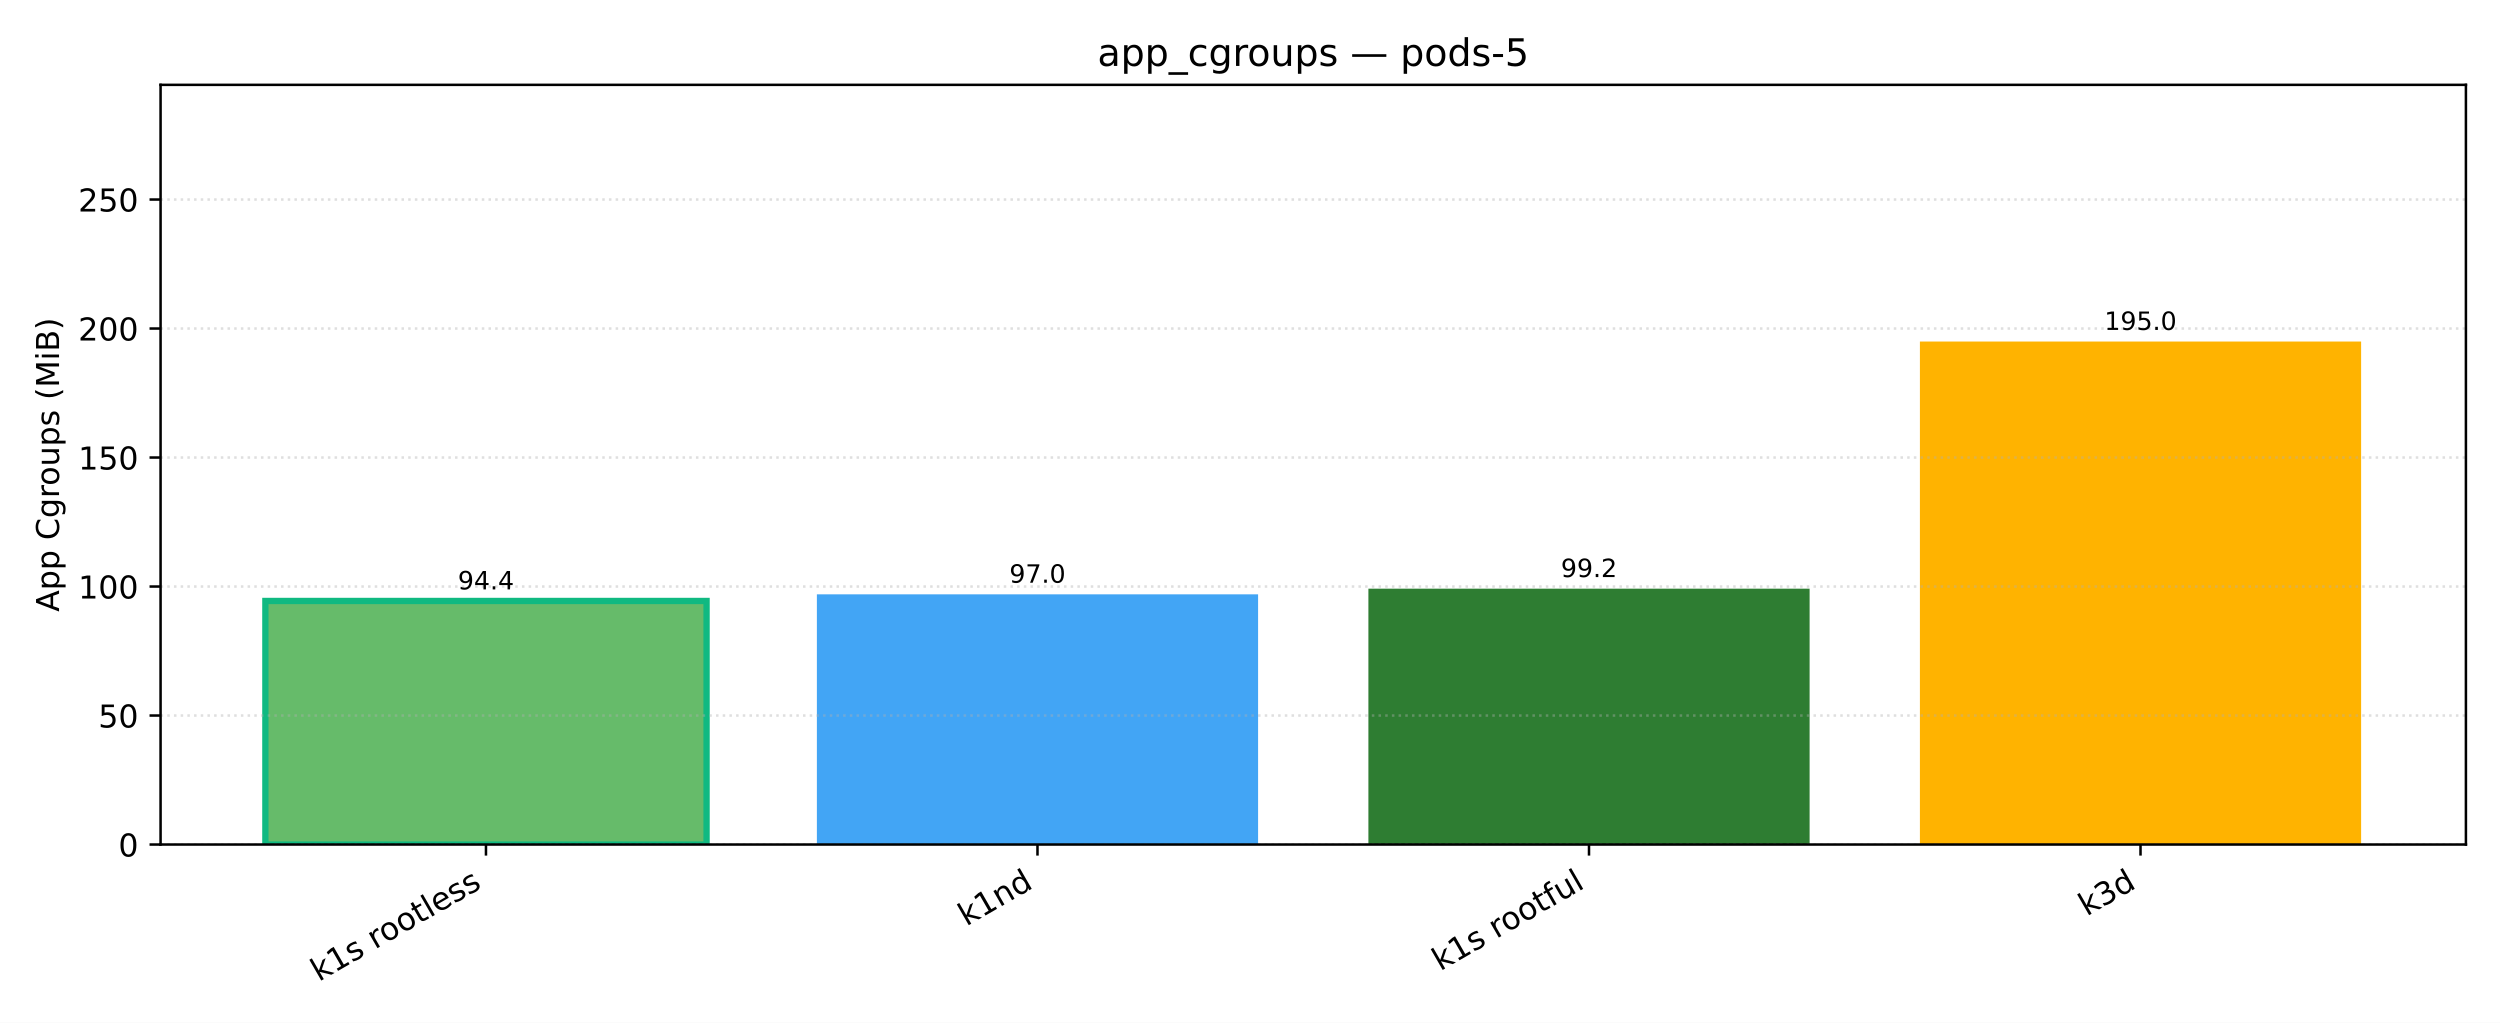
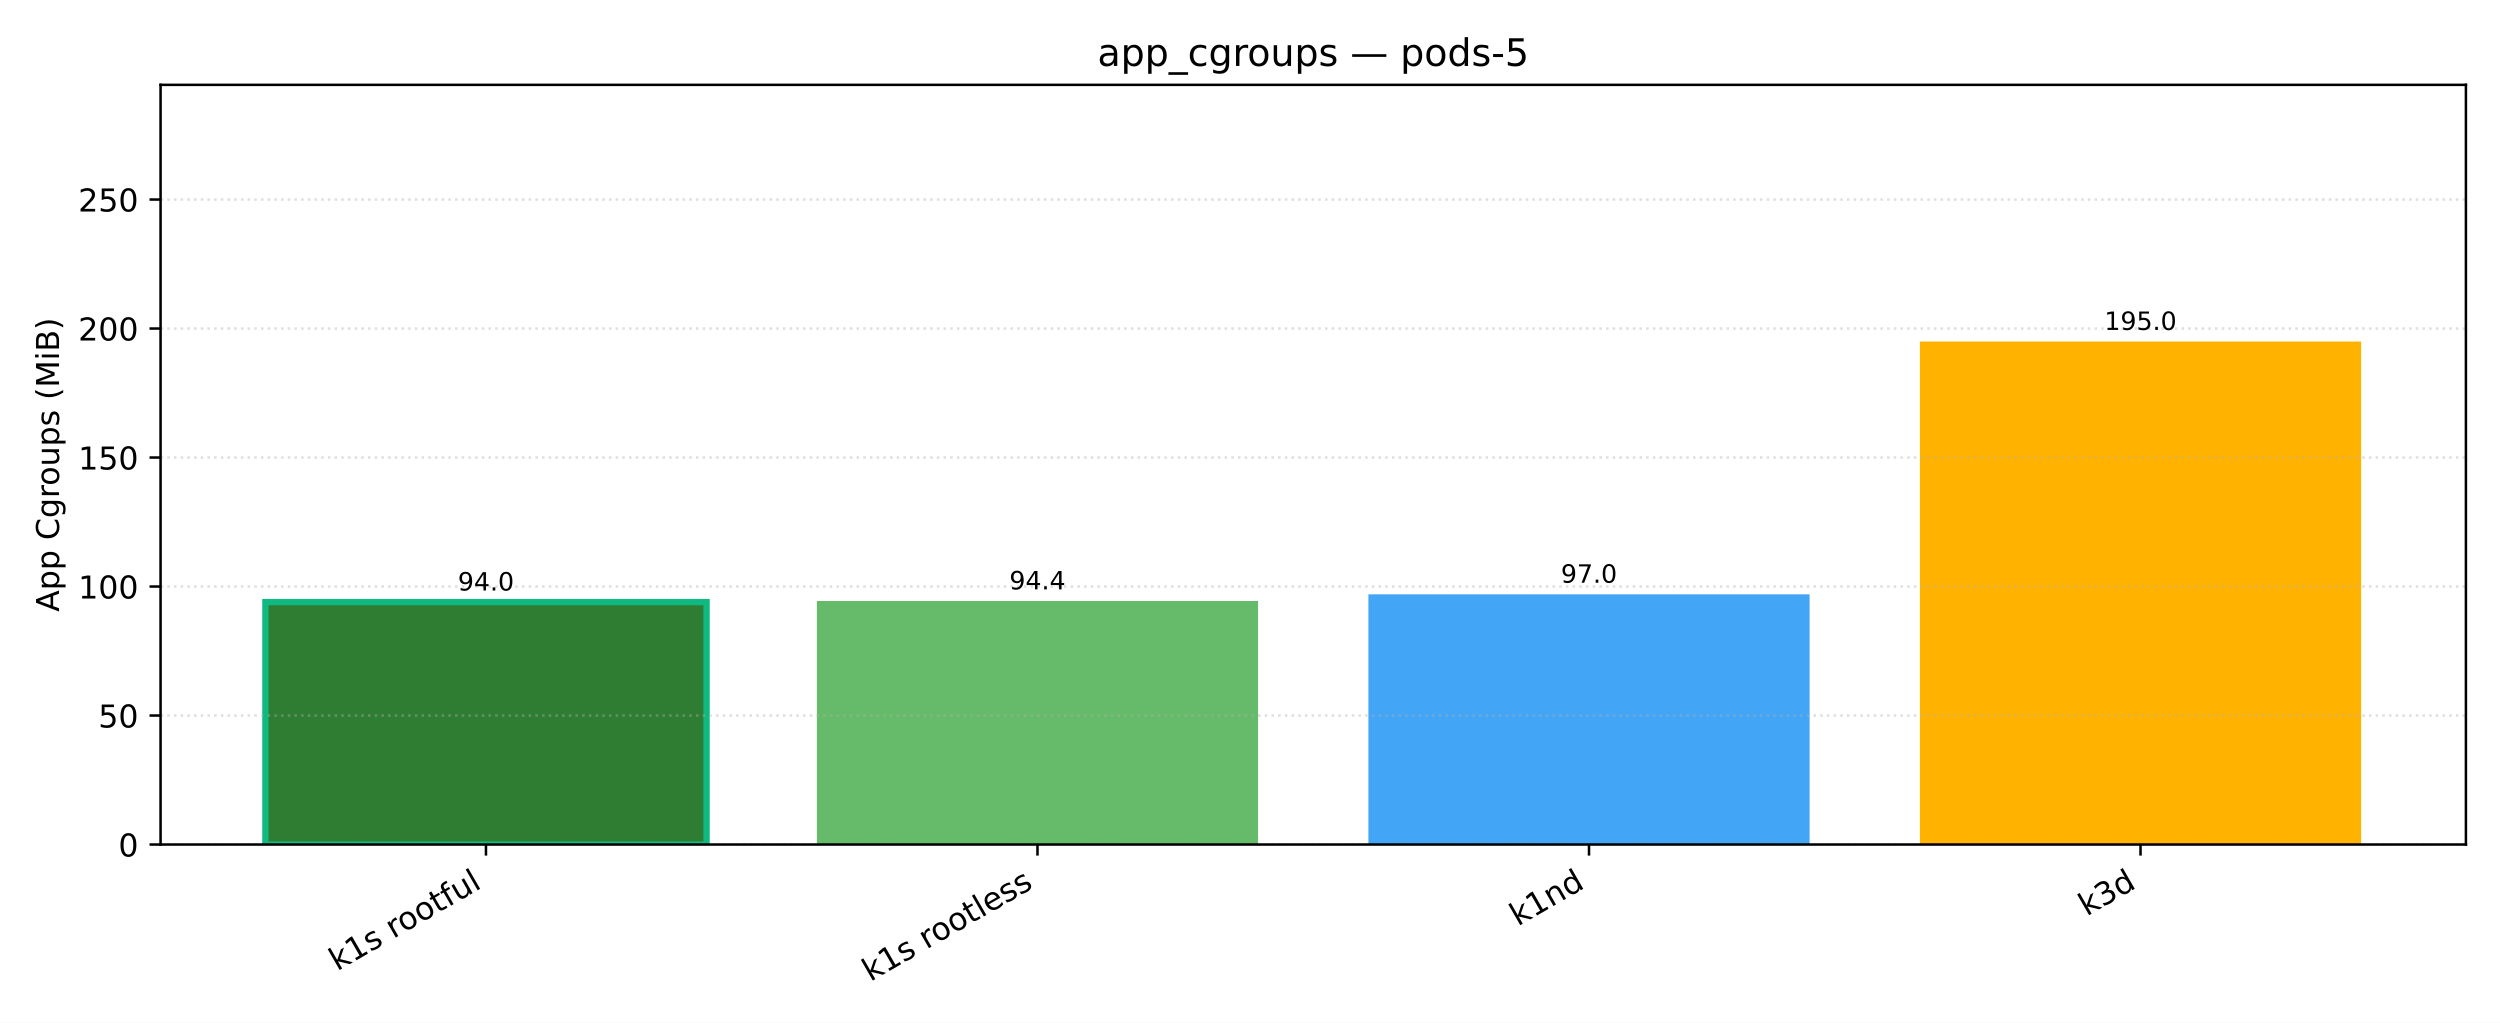
<svg xmlns="http://www.w3.org/2000/svg" xmlns:xlink="http://www.w3.org/1999/xlink" width="792pt" height="324pt" viewBox="0 0 792 324" version="1.1">
  <defs>
    <style type="text/css">*{stroke-linejoin: round; stroke-linecap: butt}</style>
  </defs>
  <g id="figure_1">
    <g id="patch_1">
      <path d="M 0 324  L 792 324  L 792 0  L 0 0  z " style="fill: #ffffff" />
    </g>
    <g id="axes_1">
      <g id="patch_2">
        <path d="M 50.87 267.545  L 781.2 267.545  L 781.2 26.88  L 50.87 26.88  z " style="fill: #ffffff" />
      </g>
      <g id="patch_3">
-         <path d="M 84.067 267.545  L 223.843 267.545  L 223.843 190.392  L 84.067 190.392  z " clip-path="url(#p485372d54f)" style="fill: #66bb6a; stroke: #10b981; stroke-width: 2; stroke-linejoin: miter" />
+         <path d="M 84.067 267.545  L 223.843 267.545  L 223.843 190.74  L 84.067 190.74  z " clip-path="url(#p1585ca8973)" style="fill: #2e7d32; stroke: #10b981; stroke-width: 2; stroke-linejoin: miter" />
      </g>
      <g id="patch_4">
-         <path d="M 258.787 267.545  L 398.563 267.545  L 398.563 188.275  L 258.787 188.275  z " clip-path="url(#p485372d54f)" style="fill: #42a5f5" />
+         <path d="M 258.787 267.545  L 398.563 267.545  L 398.563 190.392  L 258.787 190.392  z " clip-path="url(#p1585ca8973)" style="fill: #66bb6a" />
      </g>
      <g id="patch_5">
-         <path d="M 433.507 267.545  L 573.283 267.545  L 573.283 186.484  L 433.507 186.484  z " clip-path="url(#p485372d54f)" style="fill: #2e7d32" />
+         <path d="M 433.507 267.545  L 573.283 267.545  L 573.283 188.275  L 433.507 188.275  z " clip-path="url(#p1585ca8973)" style="fill: #42a5f5" />
      </g>
      <g id="patch_6">
-         <path d="M 608.227 267.545  L 748.003 267.545  L 748.003 108.191  L 608.227 108.191  z " clip-path="url(#p485372d54f)" style="fill: #ffb300" />
+         <path d="M 608.227 267.545  L 748.003 267.545  L 748.003 108.191  L 608.227 108.191  z " clip-path="url(#p1585ca8973)" style="fill: #ffb300" />
      </g>
      <g id="matplotlib.axis_1">
        <g id="xtick_1">
          <g id="line2d_1">
            <defs>
-               <path id="m483227205b" d="M 0 0  L 0 3.5  " style="stroke: #000000; stroke-width: 0.8" />
+               <path id="ma81aa96bb9" d="M 0 0  L 0 3.5  " style="stroke: #000000; stroke-width: 0.8" />
            </defs>
            <g>
-               <use xlink:href="#m483227205b" x="153.955" y="267.545" style="stroke: #000000; stroke-width: 0.8" />
+               <use xlink:href="#ma81aa96bb9" x="153.955" y="267.545" style="stroke: #000000; stroke-width: 0.8" />
            </g>
          </g>
          <g id="text_1">
-             <g transform="translate(101.0103 311.0931) rotate(-30) scale(0.1 -0.1)">
+             <g transform="translate(106.8249 307.7361) rotate(-30) scale(0.1 -0.1)">
              <defs>
                <path id="DejaVuSans-6b" d="M 581 4863  L 1159 4863  L 1159 1991  L 2875 3500  L 3609 3500  L 1753 1863  L 3688 0  L 2938 0  L 1159 1709  L 1159 0  L 581 0  L 581 4863  z " transform="scale(0.015625)" />
                <path id="DejaVuSans-31" d="M 794 531  L 1825 531  L 1825 4091  L 703 3866  L 703 4441  L 1819 4666  L 2450 4666  L 2450 531  L 3481 531  L 3481 0  L 794 0  L 794 531  z " transform="scale(0.015625)" />
                <path id="DejaVuSans-73" d="M 2834 3397  L 2834 2853  Q 2591 2978 2328 3040  Q 2066 3103 1784 3103  Q 1356 3103 1142 2972  Q 928 2841 928 2578  Q 928 2378 1081 2264  Q 1234 2150 1697 2047  L 1894 2003  Q 2506 1872 2764 1633  Q 3022 1394 3022 966  Q 3022 478 2636 193  Q 2250 -91 1575 -91  Q 1294 -91 989 -36  Q 684 19 347 128  L 347 722  Q 666 556 975 473  Q 1284 391 1588 391  Q 1994 391 2212 530  Q 2431 669 2431 922  Q 2431 1156 2273 1281  Q 2116 1406 1581 1522  L 1381 1569  Q 847 1681 609 1914  Q 372 2147 372 2553  Q 372 3047 722 3315  Q 1072 3584 1716 3584  Q 2034 3584 2315 3537  Q 2597 3491 2834 3397  z " transform="scale(0.015625)" />
                <path id="DejaVuSans-20" transform="scale(0.015625)" />
                <path id="DejaVuSans-72" d="M 2631 2963  Q 2534 3019 2420 3045  Q 2306 3072 2169 3072  Q 1681 3072 1420 2755  Q 1159 2438 1159 1844  L 1159 0  L 581 0  L 581 3500  L 1159 3500  L 1159 2956  Q 1341 3275 1631 3429  Q 1922 3584 2338 3584  Q 2397 3584 2469 3576  Q 2541 3569 2628 3553  L 2631 2963  z " transform="scale(0.015625)" />
                <path id="DejaVuSans-6f" d="M 1959 3097  Q 1497 3097 1228 2736  Q 959 2375 959 1747  Q 959 1119 1226 758  Q 1494 397 1959 397  Q 2419 397 2687 759  Q 2956 1122 2956 1747  Q 2956 2369 2687 2733  Q 2419 3097 1959 3097  z M 1959 3584  Q 2709 3584 3137 3096  Q 3566 2609 3566 1747  Q 3566 888 3137 398  Q 2709 -91 1959 -91  Q 1206 -91 779 398  Q 353 888 353 1747  Q 353 2609 779 3096  Q 1206 3584 1959 3584  z " transform="scale(0.015625)" />
                <path id="DejaVuSans-74" d="M 1172 4494  L 1172 3500  L 2356 3500  L 2356 3053  L 1172 3053  L 1172 1153  Q 1172 725 1289 603  Q 1406 481 1766 481  L 2356 481  L 2356 0  L 1766 0  Q 1100 0 847 248  Q 594 497 594 1153  L 594 3053  L 172 3053  L 172 3500  L 594 3500  L 594 4494  L 1172 4494  z " transform="scale(0.015625)" />
+                 <path id="DejaVuSans-66" d="M 2375 4863  L 2375 4384  L 1825 4384  Q 1516 4384 1395 4259  Q 1275 4134 1275 3809  L 1275 3500  L 2222 3500  L 2222 3053  L 1275 3053  L 1275 0  L 697 0  L 697 3053  L 147 3053  L 147 3500  L 697 3500  L 697 3744  Q 697 4328 969 4595  Q 1241 4863 1831 4863  L 2375 4863  z " transform="scale(0.015625)" />
+                 <path id="DejaVuSans-75" d="M 544 1381  L 544 3500  L 1119 3500  L 1119 1403  Q 1119 906 1312 657  Q 1506 409 1894 409  Q 2359 409 2629 706  Q 2900 1003 2900 1516  L 2900 3500  L 3475 3500  L 3475 0  L 2900 0  L 2900 538  Q 2691 219 2414 64  Q 2138 -91 1772 -91  Q 1169 -91 856 284  Q 544 659 544 1381  z M 1991 3584  L 1991 3584  z " transform="scale(0.015625)" />
                <path id="DejaVuSans-6c" d="M 603 4863  L 1178 4863  L 1178 0  L 603 0  L 603 4863  z " transform="scale(0.015625)" />
+               </defs>
+               <use xlink:href="#DejaVuSans-6b" />
+               <use xlink:href="#DejaVuSans-31" transform="translate(57.91016 0)" />
+               <use xlink:href="#DejaVuSans-73" transform="translate(121.5332 0)" />
+               <use xlink:href="#DejaVuSans-20" transform="translate(173.6328 0)" />
+               <use xlink:href="#DejaVuSans-72" transform="translate(205.4199 0)" />
+               <use xlink:href="#DejaVuSans-6f" transform="translate(244.2832 0)" />
+               <use xlink:href="#DejaVuSans-6f" transform="translate(305.4648 0)" />
+               <use xlink:href="#DejaVuSans-74" transform="translate(366.6465 0)" />
+               <use xlink:href="#DejaVuSans-66" transform="translate(405.8555 0)" />
+               <use xlink:href="#DejaVuSans-75" transform="translate(441.0605 0)" />
+               <use xlink:href="#DejaVuSans-6c" transform="translate(504.4395 0)" />
+             </g>
+           </g>
+         </g>
+         <g id="xtick_2">
+           <g id="line2d_2">
+             <g>
+               <use xlink:href="#ma81aa96bb9" x="328.675" y="267.545" style="stroke: #000000; stroke-width: 0.8" />
+             </g>
+           </g>
+           <g id="text_2">
+             <g transform="translate(275.7304 311.0931) rotate(-30) scale(0.1 -0.1)">
+               <defs>
                <path id="DejaVuSans-65" d="M 3597 1894  L 3597 1613  L 953 1613  Q 991 1019 1311 708  Q 1631 397 2203 397  Q 2534 397 2845 478  Q 3156 559 3463 722  L 3463 178  Q 3153 47 2828 -22  Q 2503 -91 2169 -91  Q 1331 -91 842 396  Q 353 884 353 1716  Q 353 2575 817 3079  Q 1281 3584 2069 3584  Q 2775 3584 3186 3129  Q 3597 2675 3597 1894  z M 3022 2063  Q 3016 2534 2758 2815  Q 2500 3097 2075 3097  Q 1594 3097 1305 2825  Q 1016 2553 972 2059  L 3022 2063  z " transform="scale(0.015625)" />
              </defs>
              <use xlink:href="#DejaVuSans-6b" />
              <use xlink:href="#DejaVuSans-31" transform="translate(57.91016 0)" />
              <use xlink:href="#DejaVuSans-73" transform="translate(121.5332 0)" />
              <use xlink:href="#DejaVuSans-20" transform="translate(173.6328 0)" />
              <use xlink:href="#DejaVuSans-72" transform="translate(205.4199 0)" />
              <use xlink:href="#DejaVuSans-6f" transform="translate(244.2832 0)" />
              <use xlink:href="#DejaVuSans-6f" transform="translate(305.4648 0)" />
              <use xlink:href="#DejaVuSans-74" transform="translate(366.6465 0)" />
              <use xlink:href="#DejaVuSans-6c" transform="translate(405.8555 0)" />
              <use xlink:href="#DejaVuSans-65" transform="translate(433.6387 0)" />
              <use xlink:href="#DejaVuSans-73" transform="translate(495.1621 0)" />
              <use xlink:href="#DejaVuSans-73" transform="translate(547.2617 0)" />
            </g>
          </g>
        </g>
-         <g id="xtick_2">
-           <g id="line2d_2">
-             <g>
-               <use xlink:href="#m483227205b" x="328.675" y="267.545" style="stroke: #000000; stroke-width: 0.8" />
-             </g>
-           </g>
-           <g id="text_2">
-             <g transform="translate(306.1238 293.5454) rotate(-30) scale(0.1 -0.1)">
+         <g id="xtick_3">
+           <g id="line2d_3">
+             <g>
+               <use xlink:href="#ma81aa96bb9" x="503.395" y="267.545" style="stroke: #000000; stroke-width: 0.8" />
+             </g>
+           </g>
+           <g id="text_3">
+             <g transform="translate(480.8439 293.5454) rotate(-30) scale(0.1 -0.1)">
              <defs>
                <path id="DejaVuSans-6e" d="M 3513 2113  L 3513 0  L 2938 0  L 2938 2094  Q 2938 2591 2744 2837  Q 2550 3084 2163 3084  Q 1697 3084 1428 2787  Q 1159 2491 1159 1978  L 1159 0  L 581 0  L 581 3500  L 1159 3500  L 1159 2956  Q 1366 3272 1645 3428  Q 1925 3584 2291 3584  Q 2894 3584 3203 3211  Q 3513 2838 3513 2113  z " transform="scale(0.015625)" />
                <path id="DejaVuSans-64" d="M 2906 2969  L 2906 4863  L 3481 4863  L 3481 0  L 2906 0  L 2906 525  Q 2725 213 2448 61  Q 2172 -91 1784 -91  Q 1150 -91 751 415  Q 353 922 353 1747  Q 353 2572 751 3078  Q 1150 3584 1784 3584  Q 2172 3584 2448 3432  Q 2725 3281 2906 2969  z M 947 1747  Q 947 1113 1208 752  Q 1469 391 1925 391  Q 2381 391 2643 752  Q 2906 1113 2906 1747  Q 2906 2381 2643 2742  Q 2381 3103 1925 3103  Q 1469 3103 1208 2742  Q 947 2381 947 1747  z " transform="scale(0.015625)" />
              </defs>
              <use xlink:href="#DejaVuSans-6b" />
              <use xlink:href="#DejaVuSans-31" transform="translate(57.91016 0)" />
              <use xlink:href="#DejaVuSans-6e" transform="translate(121.5332 0)" />
              <use xlink:href="#DejaVuSans-64" transform="translate(184.9121 0)" />
            </g>
          </g>
        </g>
-         <g id="xtick_3">
-           <g id="line2d_3">
-             <g>
-               <use xlink:href="#m483227205b" x="503.395" y="267.545" style="stroke: #000000; stroke-width: 0.8" />
-             </g>
-           </g>
-           <g id="text_3">
-             <g transform="translate(456.2651 307.7361) rotate(-30) scale(0.1 -0.1)">
-               <defs>
-                 <path id="DejaVuSans-66" d="M 2375 4863  L 2375 4384  L 1825 4384  Q 1516 4384 1395 4259  Q 1275 4134 1275 3809  L 1275 3500  L 2222 3500  L 2222 3053  L 1275 3053  L 1275 0  L 697 0  L 697 3053  L 147 3053  L 147 3500  L 697 3500  L 697 3744  Q 697 4328 969 4595  Q 1241 4863 1831 4863  L 2375 4863  z " transform="scale(0.015625)" />
-                 <path id="DejaVuSans-75" d="M 544 1381  L 544 3500  L 1119 3500  L 1119 1403  Q 1119 906 1312 657  Q 1506 409 1894 409  Q 2359 409 2629 706  Q 2900 1003 2900 1516  L 2900 3500  L 3475 3500  L 3475 0  L 2900 0  L 2900 538  Q 2691 219 2414 64  Q 2138 -91 1772 -91  Q 1169 -91 856 284  Q 544 659 544 1381  z M 1991 3584  L 1991 3584  z " transform="scale(0.015625)" />
-               </defs>
-               <use xlink:href="#DejaVuSans-6b" />
-               <use xlink:href="#DejaVuSans-31" transform="translate(57.91016 0)" />
-               <use xlink:href="#DejaVuSans-73" transform="translate(121.5332 0)" />
-               <use xlink:href="#DejaVuSans-20" transform="translate(173.6328 0)" />
-               <use xlink:href="#DejaVuSans-72" transform="translate(205.4199 0)" />
-               <use xlink:href="#DejaVuSans-6f" transform="translate(244.2832 0)" />
-               <use xlink:href="#DejaVuSans-6f" transform="translate(305.4648 0)" />
-               <use xlink:href="#DejaVuSans-74" transform="translate(366.6465 0)" />
-               <use xlink:href="#DejaVuSans-66" transform="translate(405.8555 0)" />
-               <use xlink:href="#DejaVuSans-75" transform="translate(441.0605 0)" />
-               <use xlink:href="#DejaVuSans-6c" transform="translate(504.4395 0)" />
-             </g>
-           </g>
-         </g>
        <g id="xtick_4">
          <g id="line2d_4">
            <g>
-               <use xlink:href="#m483227205b" x="678.115" y="267.545" style="stroke: #000000; stroke-width: 0.8" />
+               <use xlink:href="#ma81aa96bb9" x="678.115" y="267.545" style="stroke: #000000; stroke-width: 0.8" />
            </g>
          </g>
          <g id="text_4">
            <g transform="translate(661.0525 290.3767) rotate(-30) scale(0.1 -0.1)">
              <defs>
                <path id="DejaVuSans-33" d="M 2597 2516  Q 3050 2419 3304 2112  Q 3559 1806 3559 1356  Q 3559 666 3084 287  Q 2609 -91 1734 -91  Q 1441 -91 1130 -33  Q 819 25 488 141  L 488 750  Q 750 597 1062 519  Q 1375 441 1716 441  Q 2309 441 2620 675  Q 2931 909 2931 1356  Q 2931 1769 2642 2001  Q 2353 2234 1838 2234  L 1294 2234  L 1294 2753  L 1863 2753  Q 2328 2753 2575 2939  Q 2822 3125 2822 3475  Q 2822 3834 2567 4026  Q 2313 4219 1838 4219  Q 1578 4219 1281 4162  Q 984 4106 628 3988  L 628 4550  Q 988 4650 1302 4700  Q 1616 4750 1894 4750  Q 2613 4750 3031 4423  Q 3450 4097 3450 3541  Q 3450 3153 3228 2886  Q 3006 2619 2597 2516  z " transform="scale(0.015625)" />
              </defs>
              <use xlink:href="#DejaVuSans-6b" />
              <use xlink:href="#DejaVuSans-33" transform="translate(57.91016 0)" />
              <use xlink:href="#DejaVuSans-64" transform="translate(121.5332 0)" />
            </g>
          </g>
        </g>
      </g>
      <g id="matplotlib.axis_2">
        <g id="ytick_1">
          <g id="line2d_5">
-             <path d="M 50.87 267.545  L 781.2 267.545  " clip-path="url(#p485372d54f)" style="fill: none; stroke-dasharray: 0.8,1.32; stroke-dashoffset: 0; stroke: #b0b0b0; stroke-opacity: 0.4; stroke-width: 0.8" />
+             <path d="M 50.87 267.545  L 781.2 267.545  " clip-path="url(#p1585ca8973)" style="fill: none; stroke-dasharray: 0.8,1.32; stroke-dashoffset: 0; stroke: #b0b0b0; stroke-opacity: 0.4; stroke-width: 0.8" />
          </g>
          <g id="line2d_6">
            <defs>
-               <path id="ma5eee244d9" d="M 0 0  L -3.5 0  " style="stroke: #000000; stroke-width: 0.8" />
+               <path id="me1c06ed57c" d="M 0 0  L -3.5 0  " style="stroke: #000000; stroke-width: 0.8" />
            </defs>
            <g>
-               <use xlink:href="#ma5eee244d9" x="50.87" y="267.545" style="stroke: #000000; stroke-width: 0.8" />
+               <use xlink:href="#me1c06ed57c" x="50.87" y="267.545" style="stroke: #000000; stroke-width: 0.8" />
            </g>
          </g>
          <g id="text_5">
            <g transform="translate(37.5075 271.3447) scale(0.1 -0.1)">
              <defs>
                <path id="DejaVuSans-30" d="M 2034 4250  Q 1547 4250 1301 3770  Q 1056 3291 1056 2328  Q 1056 1369 1301 889  Q 1547 409 2034 409  Q 2525 409 2770 889  Q 3016 1369 3016 2328  Q 3016 3291 2770 3770  Q 2525 4250 2034 4250  z M 2034 4750  Q 2819 4750 3233 4129  Q 3647 3509 3647 2328  Q 3647 1150 3233 529  Q 2819 -91 2034 -91  Q 1250 -91 836 529  Q 422 1150 422 2328  Q 422 3509 836 4129  Q 1250 4750 2034 4750  z " transform="scale(0.015625)" />
              </defs>
              <use xlink:href="#DejaVuSans-30" />
            </g>
          </g>
        </g>
        <g id="ytick_2">
          <g id="line2d_7">
-             <path d="M 50.87 226.678  L 781.2 226.678  " clip-path="url(#p485372d54f)" style="fill: none; stroke-dasharray: 0.8,1.32; stroke-dashoffset: 0; stroke: #b0b0b0; stroke-opacity: 0.4; stroke-width: 0.8" />
+             <path d="M 50.87 226.678  L 781.2 226.678  " clip-path="url(#p1585ca8973)" style="fill: none; stroke-dasharray: 0.8,1.32; stroke-dashoffset: 0; stroke: #b0b0b0; stroke-opacity: 0.4; stroke-width: 0.8" />
          </g>
          <g id="line2d_8">
            <g>
-               <use xlink:href="#ma5eee244d9" x="50.87" y="226.678" style="stroke: #000000; stroke-width: 0.8" />
+               <use xlink:href="#me1c06ed57c" x="50.87" y="226.678" style="stroke: #000000; stroke-width: 0.8" />
            </g>
          </g>
          <g id="text_6">
            <g transform="translate(31.145 230.4771) scale(0.1 -0.1)">
              <defs>
                <path id="DejaVuSans-35" d="M 691 4666  L 3169 4666  L 3169 4134  L 1269 4134  L 1269 2991  Q 1406 3038 1543 3061  Q 1681 3084 1819 3084  Q 2600 3084 3056 2656  Q 3513 2228 3513 1497  Q 3513 744 3044 326  Q 2575 -91 1722 -91  Q 1428 -91 1123 -41  Q 819 9 494 109  L 494 744  Q 775 591 1075 516  Q 1375 441 1709 441  Q 2250 441 2565 725  Q 2881 1009 2881 1497  Q 2881 1984 2565 2268  Q 2250 2553 1709 2553  Q 1456 2553 1204 2497  Q 953 2441 691 2322  L 691 4666  z " transform="scale(0.015625)" />
              </defs>
              <use xlink:href="#DejaVuSans-35" />
              <use xlink:href="#DejaVuSans-30" transform="translate(63.62305 0)" />
            </g>
          </g>
        </g>
        <g id="ytick_3">
          <g id="line2d_9">
-             <path d="M 50.87 185.81  L 781.2 185.81  " clip-path="url(#p485372d54f)" style="fill: none; stroke-dasharray: 0.8,1.32; stroke-dashoffset: 0; stroke: #b0b0b0; stroke-opacity: 0.4; stroke-width: 0.8" />
+             <path d="M 50.87 185.81  L 781.2 185.81  " clip-path="url(#p1585ca8973)" style="fill: none; stroke-dasharray: 0.8,1.32; stroke-dashoffset: 0; stroke: #b0b0b0; stroke-opacity: 0.4; stroke-width: 0.8" />
          </g>
          <g id="line2d_10">
            <g>
-               <use xlink:href="#ma5eee244d9" x="50.87" y="185.81" style="stroke: #000000; stroke-width: 0.8" />
+               <use xlink:href="#me1c06ed57c" x="50.87" y="185.81" style="stroke: #000000; stroke-width: 0.8" />
            </g>
          </g>
          <g id="text_7">
            <g transform="translate(24.7825 189.6095) scale(0.1 -0.1)">
              <use xlink:href="#DejaVuSans-31" />
              <use xlink:href="#DejaVuSans-30" transform="translate(63.62305 0)" />
              <use xlink:href="#DejaVuSans-30" transform="translate(127.2461 0)" />
            </g>
          </g>
        </g>
        <g id="ytick_4">
          <g id="line2d_11">
-             <path d="M 50.87 144.943  L 781.2 144.943  " clip-path="url(#p485372d54f)" style="fill: none; stroke-dasharray: 0.8,1.32; stroke-dashoffset: 0; stroke: #b0b0b0; stroke-opacity: 0.4; stroke-width: 0.8" />
+             <path d="M 50.87 144.943  L 781.2 144.943  " clip-path="url(#p1585ca8973)" style="fill: none; stroke-dasharray: 0.8,1.32; stroke-dashoffset: 0; stroke: #b0b0b0; stroke-opacity: 0.4; stroke-width: 0.8" />
          </g>
          <g id="line2d_12">
            <g>
-               <use xlink:href="#ma5eee244d9" x="50.87" y="144.943" style="stroke: #000000; stroke-width: 0.8" />
+               <use xlink:href="#me1c06ed57c" x="50.87" y="144.943" style="stroke: #000000; stroke-width: 0.8" />
            </g>
          </g>
          <g id="text_8">
            <g transform="translate(24.7825 148.7419) scale(0.1 -0.1)">
              <use xlink:href="#DejaVuSans-31" />
              <use xlink:href="#DejaVuSans-35" transform="translate(63.62305 0)" />
              <use xlink:href="#DejaVuSans-30" transform="translate(127.2461 0)" />
            </g>
          </g>
        </g>
        <g id="ytick_5">
          <g id="line2d_13">
-             <path d="M 50.87 104.075  L 781.2 104.075  " clip-path="url(#p485372d54f)" style="fill: none; stroke-dasharray: 0.8,1.32; stroke-dashoffset: 0; stroke: #b0b0b0; stroke-opacity: 0.4; stroke-width: 0.8" />
+             <path d="M 50.87 104.075  L 781.2 104.075  " clip-path="url(#p1585ca8973)" style="fill: none; stroke-dasharray: 0.8,1.32; stroke-dashoffset: 0; stroke: #b0b0b0; stroke-opacity: 0.4; stroke-width: 0.8" />
          </g>
          <g id="line2d_14">
            <g>
-               <use xlink:href="#ma5eee244d9" x="50.87" y="104.075" style="stroke: #000000; stroke-width: 0.8" />
+               <use xlink:href="#me1c06ed57c" x="50.87" y="104.075" style="stroke: #000000; stroke-width: 0.8" />
            </g>
          </g>
          <g id="text_9">
            <g transform="translate(24.7825 107.8743) scale(0.1 -0.1)">
              <defs>
                <path id="DejaVuSans-32" d="M 1228 531  L 3431 531  L 3431 0  L 469 0  L 469 531  Q 828 903 1448 1529  Q 2069 2156 2228 2338  Q 2531 2678 2651 2914  Q 2772 3150 2772 3378  Q 2772 3750 2511 3984  Q 2250 4219 1831 4219  Q 1534 4219 1204 4116  Q 875 4013 500 3803  L 500 4441  Q 881 4594 1212 4672  Q 1544 4750 1819 4750  Q 2544 4750 2975 4387  Q 3406 4025 3406 3419  Q 3406 3131 3298 2873  Q 3191 2616 2906 2266  Q 2828 2175 2409 1742  Q 1991 1309 1228 531  z " transform="scale(0.015625)" />
              </defs>
              <use xlink:href="#DejaVuSans-32" />
              <use xlink:href="#DejaVuSans-30" transform="translate(63.62305 0)" />
              <use xlink:href="#DejaVuSans-30" transform="translate(127.2461 0)" />
            </g>
          </g>
        </g>
        <g id="ytick_6">
          <g id="line2d_15">
-             <path d="M 50.87 63.207  L 781.2 63.207  " clip-path="url(#p485372d54f)" style="fill: none; stroke-dasharray: 0.8,1.32; stroke-dashoffset: 0; stroke: #b0b0b0; stroke-opacity: 0.4; stroke-width: 0.8" />
+             <path d="M 50.87 63.207  L 781.2 63.207  " clip-path="url(#p1585ca8973)" style="fill: none; stroke-dasharray: 0.8,1.32; stroke-dashoffset: 0; stroke: #b0b0b0; stroke-opacity: 0.4; stroke-width: 0.8" />
          </g>
          <g id="line2d_16">
            <g>
-               <use xlink:href="#ma5eee244d9" x="50.87" y="63.207" style="stroke: #000000; stroke-width: 0.8" />
+               <use xlink:href="#me1c06ed57c" x="50.87" y="63.207" style="stroke: #000000; stroke-width: 0.8" />
            </g>
          </g>
          <g id="text_10">
            <g transform="translate(24.7825 67.00668) scale(0.1 -0.1)">
              <use xlink:href="#DejaVuSans-32" />
              <use xlink:href="#DejaVuSans-35" transform="translate(63.62305 0)" />
              <use xlink:href="#DejaVuSans-30" transform="translate(127.2461 0)" />
            </g>
          </g>
        </g>
        <g id="text_11">
          <g transform="translate(18.70281 193.8104) rotate(-90) scale(0.1 -0.1)">
            <defs>
              <path id="DejaVuSans-41" d="M 2188 4044  L 1331 1722  L 3047 1722  L 2188 4044  z M 1831 4666  L 2547 4666  L 4325 0  L 3669 0  L 3244 1197  L 1141 1197  L 716 0  L 50 0  L 1831 4666  z " transform="scale(0.015625)" />
              <path id="DejaVuSans-70" d="M 1159 525  L 1159 -1331  L 581 -1331  L 581 3500  L 1159 3500  L 1159 2969  Q 1341 3281 1617 3432  Q 1894 3584 2278 3584  Q 2916 3584 3314 3078  Q 3713 2572 3713 1747  Q 3713 922 3314 415  Q 2916 -91 2278 -91  Q 1894 -91 1617 61  Q 1341 213 1159 525  z M 3116 1747  Q 3116 2381 2855 2742  Q 2594 3103 2138 3103  Q 1681 3103 1420 2742  Q 1159 2381 1159 1747  Q 1159 1113 1420 752  Q 1681 391 2138 391  Q 2594 391 2855 752  Q 3116 1113 3116 1747  z " transform="scale(0.015625)" />
              <path id="DejaVuSans-43" d="M 4122 4306  L 4122 3641  Q 3803 3938 3442 4084  Q 3081 4231 2675 4231  Q 1875 4231 1450 3742  Q 1025 3253 1025 2328  Q 1025 1406 1450 917  Q 1875 428 2675 428  Q 3081 428 3442 575  Q 3803 722 4122 1019  L 4122 359  Q 3791 134 3420 21  Q 3050 -91 2638 -91  Q 1578 -91 968 557  Q 359 1206 359 2328  Q 359 3453 968 4101  Q 1578 4750 2638 4750  Q 3056 4750 3426 4639  Q 3797 4528 4122 4306  z " transform="scale(0.015625)" />
              <path id="DejaVuSans-67" d="M 2906 1791  Q 2906 2416 2648 2759  Q 2391 3103 1925 3103  Q 1463 3103 1205 2759  Q 947 2416 947 1791  Q 947 1169 1205 825  Q 1463 481 1925 481  Q 2391 481 2648 825  Q 2906 1169 2906 1791  z M 3481 434  Q 3481 -459 3084 -895  Q 2688 -1331 1869 -1331  Q 1566 -1331 1297 -1286  Q 1028 -1241 775 -1147  L 775 -588  Q 1028 -725 1275 -790  Q 1522 -856 1778 -856  Q 2344 -856 2625 -561  Q 2906 -266 2906 331  L 2906 616  Q 2728 306 2450 153  Q 2172 0 1784 0  Q 1141 0 747 490  Q 353 981 353 1791  Q 353 2603 747 3093  Q 1141 3584 1784 3584  Q 2172 3584 2450 3431  Q 2728 3278 2906 2969  L 2906 3500  L 3481 3500  L 3481 434  z " transform="scale(0.015625)" />
              <path id="DejaVuSans-28" d="M 1984 4856  Q 1566 4138 1362 3434  Q 1159 2731 1159 2009  Q 1159 1288 1364 580  Q 1569 -128 1984 -844  L 1484 -844  Q 1016 -109 783 600  Q 550 1309 550 2009  Q 550 2706 781 3412  Q 1013 4119 1484 4856  L 1984 4856  z " transform="scale(0.015625)" />
              <path id="DejaVuSans-4d" d="M 628 4666  L 1569 4666  L 2759 1491  L 3956 4666  L 4897 4666  L 4897 0  L 4281 0  L 4281 4097  L 3078 897  L 2444 897  L 1241 4097  L 1241 0  L 628 0  L 628 4666  z " transform="scale(0.015625)" />
              <path id="DejaVuSans-69" d="M 603 3500  L 1178 3500  L 1178 0  L 603 0  L 603 3500  z M 603 4863  L 1178 4863  L 1178 4134  L 603 4134  L 603 4863  z " transform="scale(0.015625)" />
              <path id="DejaVuSans-42" d="M 1259 2228  L 1259 519  L 2272 519  Q 2781 519 3026 730  Q 3272 941 3272 1375  Q 3272 1813 3026 2020  Q 2781 2228 2272 2228  L 1259 2228  z M 1259 4147  L 1259 2741  L 2194 2741  Q 2656 2741 2882 2914  Q 3109 3088 3109 3444  Q 3109 3797 2882 3972  Q 2656 4147 2194 4147  L 1259 4147  z M 628 4666  L 2241 4666  Q 2963 4666 3353 4366  Q 3744 4066 3744 3513  Q 3744 3084 3544 2831  Q 3344 2578 2956 2516  Q 3422 2416 3680 2098  Q 3938 1781 3938 1306  Q 3938 681 3513 340  Q 3088 0 2303 0  L 628 0  L 628 4666  z " transform="scale(0.015625)" />
              <path id="DejaVuSans-29" d="M 513 4856  L 1013 4856  Q 1481 4119 1714 3412  Q 1947 2706 1947 2009  Q 1947 1309 1714 600  Q 1481 -109 1013 -844  L 513 -844  Q 928 -128 1133 580  Q 1338 1288 1338 2009  Q 1338 2731 1133 3434  Q 928 4138 513 4856  z " transform="scale(0.015625)" />
            </defs>
            <use xlink:href="#DejaVuSans-41" />
            <use xlink:href="#DejaVuSans-70" transform="translate(68.4082 0)" />
            <use xlink:href="#DejaVuSans-70" transform="translate(131.8848 0)" />
            <use xlink:href="#DejaVuSans-20" transform="translate(195.3613 0)" />
            <use xlink:href="#DejaVuSans-43" transform="translate(227.1484 0)" />
            <use xlink:href="#DejaVuSans-67" transform="translate(296.9727 0)" />
            <use xlink:href="#DejaVuSans-72" transform="translate(360.4492 0)" />
            <use xlink:href="#DejaVuSans-6f" transform="translate(399.3125 0)" />
            <use xlink:href="#DejaVuSans-75" transform="translate(460.4941 0)" />
            <use xlink:href="#DejaVuSans-70" transform="translate(523.873 0)" />
            <use xlink:href="#DejaVuSans-73" transform="translate(587.3496 0)" />
            <use xlink:href="#DejaVuSans-20" transform="translate(639.4492 0)" />
            <use xlink:href="#DejaVuSans-28" transform="translate(671.2363 0)" />
            <use xlink:href="#DejaVuSans-4d" transform="translate(710.25 0)" />
            <use xlink:href="#DejaVuSans-69" transform="translate(796.5293 0)" />
            <use xlink:href="#DejaVuSans-42" transform="translate(824.3125 0)" />
            <use xlink:href="#DejaVuSans-29" transform="translate(892.916 0)" />
          </g>
        </g>
      </g>
      <g id="patch_7">
        <path d="M 50.87 267.545  L 50.87 26.88  " style="fill: none; stroke: #000000; stroke-width: 0.8; stroke-linejoin: miter; stroke-linecap: square" />
      </g>
      <g id="patch_8">
        <path d="M 781.2 267.545  L 781.2 26.88  " style="fill: none; stroke: #000000; stroke-width: 0.8; stroke-linejoin: miter; stroke-linecap: square" />
      </g>
      <g id="patch_9">
        <path d="M 50.87 267.545  L 781.2 267.545  " style="fill: none; stroke: #000000; stroke-width: 0.8; stroke-linejoin: miter; stroke-linecap: square" />
      </g>
      <g id="patch_10">
        <path d="M 50.87 26.88  L 781.2 26.88  " style="fill: none; stroke: #000000; stroke-width: 0.8; stroke-linejoin: miter; stroke-linecap: square" />
      </g>
      <g id="text_12">
-         <g transform="translate(145.0486 186.7282) scale(0.08 -0.08)">
+         <g transform="translate(145.0486 187.0762) scale(0.08 -0.08)">
          <defs>
            <path id="DejaVuSans-39" d="M 703 97  L 703 672  Q 941 559 1184 500  Q 1428 441 1663 441  Q 2288 441 2617 861  Q 2947 1281 2994 2138  Q 2813 1869 2534 1725  Q 2256 1581 1919 1581  Q 1219 1581 811 2004  Q 403 2428 403 3163  Q 403 3881 828 4315  Q 1253 4750 1959 4750  Q 2769 4750 3195 4129  Q 3622 3509 3622 2328  Q 3622 1225 3098 567  Q 2575 -91 1691 -91  Q 1453 -91 1209 -44  Q 966 3 703 97  z M 1959 2075  Q 2384 2075 2632 2365  Q 2881 2656 2881 3163  Q 2881 3666 2632 3958  Q 2384 4250 1959 4250  Q 1534 4250 1286 3958  Q 1038 3666 1038 3163  Q 1038 2656 1286 2365  Q 1534 2075 1959 2075  z " transform="scale(0.015625)" />
            <path id="DejaVuSans-34" d="M 2419 4116  L 825 1625  L 2419 1625  L 2419 4116  z M 2253 4666  L 3047 4666  L 3047 1625  L 3713 1625  L 3713 1100  L 3047 1100  L 3047 0  L 2419 0  L 2419 1100  L 313 1100  L 313 1709  L 2253 4666  z " transform="scale(0.015625)" />
            <path id="DejaVuSans-2e" d="M 684 794  L 1344 794  L 1344 0  L 684 0  L 684 794  z " transform="scale(0.015625)" />
          </defs>
          <use xlink:href="#DejaVuSans-39" />
          <use xlink:href="#DejaVuSans-34" transform="translate(63.62305 0)" />
          <use xlink:href="#DejaVuSans-2e" transform="translate(127.2461 0)" />
+           <use xlink:href="#DejaVuSans-30" transform="translate(159.0332 0)" />
+         </g>
+       </g>
+       <g id="text_13">
+         <g transform="translate(319.7687 186.7282) scale(0.08 -0.08)">
+           <use xlink:href="#DejaVuSans-39" />
+           <use xlink:href="#DejaVuSans-34" transform="translate(63.62305 0)" />
+           <use xlink:href="#DejaVuSans-2e" transform="translate(127.2461 0)" />
          <use xlink:href="#DejaVuSans-34" transform="translate(159.0332 0)" />
        </g>
      </g>
-       <g id="text_13">
-         <g transform="translate(319.7687 184.6113) scale(0.08 -0.08)">
+       <g id="text_14">
+         <g transform="translate(494.4888 184.6113) scale(0.08 -0.08)">
          <defs>
            <path id="DejaVuSans-37" d="M 525 4666  L 3525 4666  L 3525 4397  L 1831 0  L 1172 0  L 2766 4134  L 525 4134  L 525 4666  z " transform="scale(0.015625)" />
          </defs>
          <use xlink:href="#DejaVuSans-39" />
          <use xlink:href="#DejaVuSans-37" transform="translate(63.62305 0)" />
          <use xlink:href="#DejaVuSans-2e" transform="translate(127.2461 0)" />
          <use xlink:href="#DejaVuSans-30" transform="translate(159.0332 0)" />
-         </g>
-       </g>
-       <g id="text_14">
-         <g transform="translate(494.4888 182.8202) scale(0.08 -0.08)">
-           <use xlink:href="#DejaVuSans-39" />
-           <use xlink:href="#DejaVuSans-39" transform="translate(63.62305 0)" />
-           <use xlink:href="#DejaVuSans-2e" transform="translate(127.2461 0)" />
-           <use xlink:href="#DejaVuSans-32" transform="translate(159.0332 0)" />
        </g>
      </g>
      <g id="text_15">
        <g transform="translate(666.6639 104.5268) scale(0.08 -0.08)">
          <use xlink:href="#DejaVuSans-31" />
          <use xlink:href="#DejaVuSans-39" transform="translate(63.62305 0)" />
          <use xlink:href="#DejaVuSans-35" transform="translate(127.2461 0)" />
          <use xlink:href="#DejaVuSans-2e" transform="translate(190.8691 0)" />
          <use xlink:href="#DejaVuSans-30" transform="translate(222.6562 0)" />
        </g>
      </g>
      <g id="text_16">
        <g transform="translate(347.6809 20.88) scale(0.12 -0.12)">
          <defs>
            <path id="DejaVuSans-61" d="M 2194 1759  Q 1497 1759 1228 1600  Q 959 1441 959 1056  Q 959 750 1161 570  Q 1363 391 1709 391  Q 2188 391 2477 730  Q 2766 1069 2766 1631  L 2766 1759  L 2194 1759  z M 3341 1997  L 3341 0  L 2766 0  L 2766 531  Q 2569 213 2275 61  Q 1981 -91 1556 -91  Q 1019 -91 701 211  Q 384 513 384 1019  Q 384 1609 779 1909  Q 1175 2209 1959 2209  L 2766 2209  L 2766 2266  Q 2766 2663 2505 2880  Q 2244 3097 1772 3097  Q 1472 3097 1187 3025  Q 903 2953 641 2809  L 641 3341  Q 956 3463 1253 3523  Q 1550 3584 1831 3584  Q 2591 3584 2966 3190  Q 3341 2797 3341 1997  z " transform="scale(0.015625)" />
            <path id="DejaVuSans-5f" d="M 3263 -1063  L 3263 -1509  L -63 -1509  L -63 -1063  L 3263 -1063  z " transform="scale(0.015625)" />
            <path id="DejaVuSans-63" d="M 3122 3366  L 3122 2828  Q 2878 2963 2633 3030  Q 2388 3097 2138 3097  Q 1578 3097 1268 2742  Q 959 2388 959 1747  Q 959 1106 1268 751  Q 1578 397 2138 397  Q 2388 397 2633 464  Q 2878 531 3122 666  L 3122 134  Q 2881 22 2623 -34  Q 2366 -91 2075 -91  Q 1284 -91 818 406  Q 353 903 353 1747  Q 353 2603 823 3093  Q 1294 3584 2113 3584  Q 2378 3584 2631 3529  Q 2884 3475 3122 3366  z " transform="scale(0.015625)" />
            <path id="DejaVuSans-2014" d="M 313 1978  L 6088 1978  L 6088 1528  L 313 1528  L 313 1978  z " transform="scale(0.015625)" />
            <path id="DejaVuSans-2d" d="M 313 2009  L 1997 2009  L 1997 1497  L 313 1497  L 313 2009  z " transform="scale(0.015625)" />
          </defs>
          <use xlink:href="#DejaVuSans-61" />
          <use xlink:href="#DejaVuSans-70" transform="translate(61.2793 0)" />
          <use xlink:href="#DejaVuSans-70" transform="translate(124.7559 0)" />
          <use xlink:href="#DejaVuSans-5f" transform="translate(188.2324 0)" />
          <use xlink:href="#DejaVuSans-63" transform="translate(238.2324 0)" />
          <use xlink:href="#DejaVuSans-67" transform="translate(293.2129 0)" />
          <use xlink:href="#DejaVuSans-72" transform="translate(356.6895 0)" />
          <use xlink:href="#DejaVuSans-6f" transform="translate(395.5527 0)" />
          <use xlink:href="#DejaVuSans-75" transform="translate(456.7344 0)" />
          <use xlink:href="#DejaVuSans-70" transform="translate(520.1133 0)" />
          <use xlink:href="#DejaVuSans-73" transform="translate(583.5898 0)" />
          <use xlink:href="#DejaVuSans-20" transform="translate(635.6895 0)" />
          <use xlink:href="#DejaVuSans-2014" transform="translate(667.4766 0)" />
          <use xlink:href="#DejaVuSans-20" transform="translate(767.4766 0)" />
          <use xlink:href="#DejaVuSans-70" transform="translate(799.2637 0)" />
          <use xlink:href="#DejaVuSans-6f" transform="translate(862.7402 0)" />
          <use xlink:href="#DejaVuSans-64" transform="translate(923.9219 0)" />
          <use xlink:href="#DejaVuSans-73" transform="translate(987.3984 0)" />
          <use xlink:href="#DejaVuSans-2d" transform="translate(1039.498 0)" />
          <use xlink:href="#DejaVuSans-35" transform="translate(1075.582 0)" />
        </g>
      </g>
    </g>
  </g>
  <defs>
-     <clipPath id="p485372d54f">
+     <clipPath id="p1585ca8973">
      <rect x="50.87" y="26.88" width="730.33" height="240.665" />
    </clipPath>
  </defs>
</svg>
